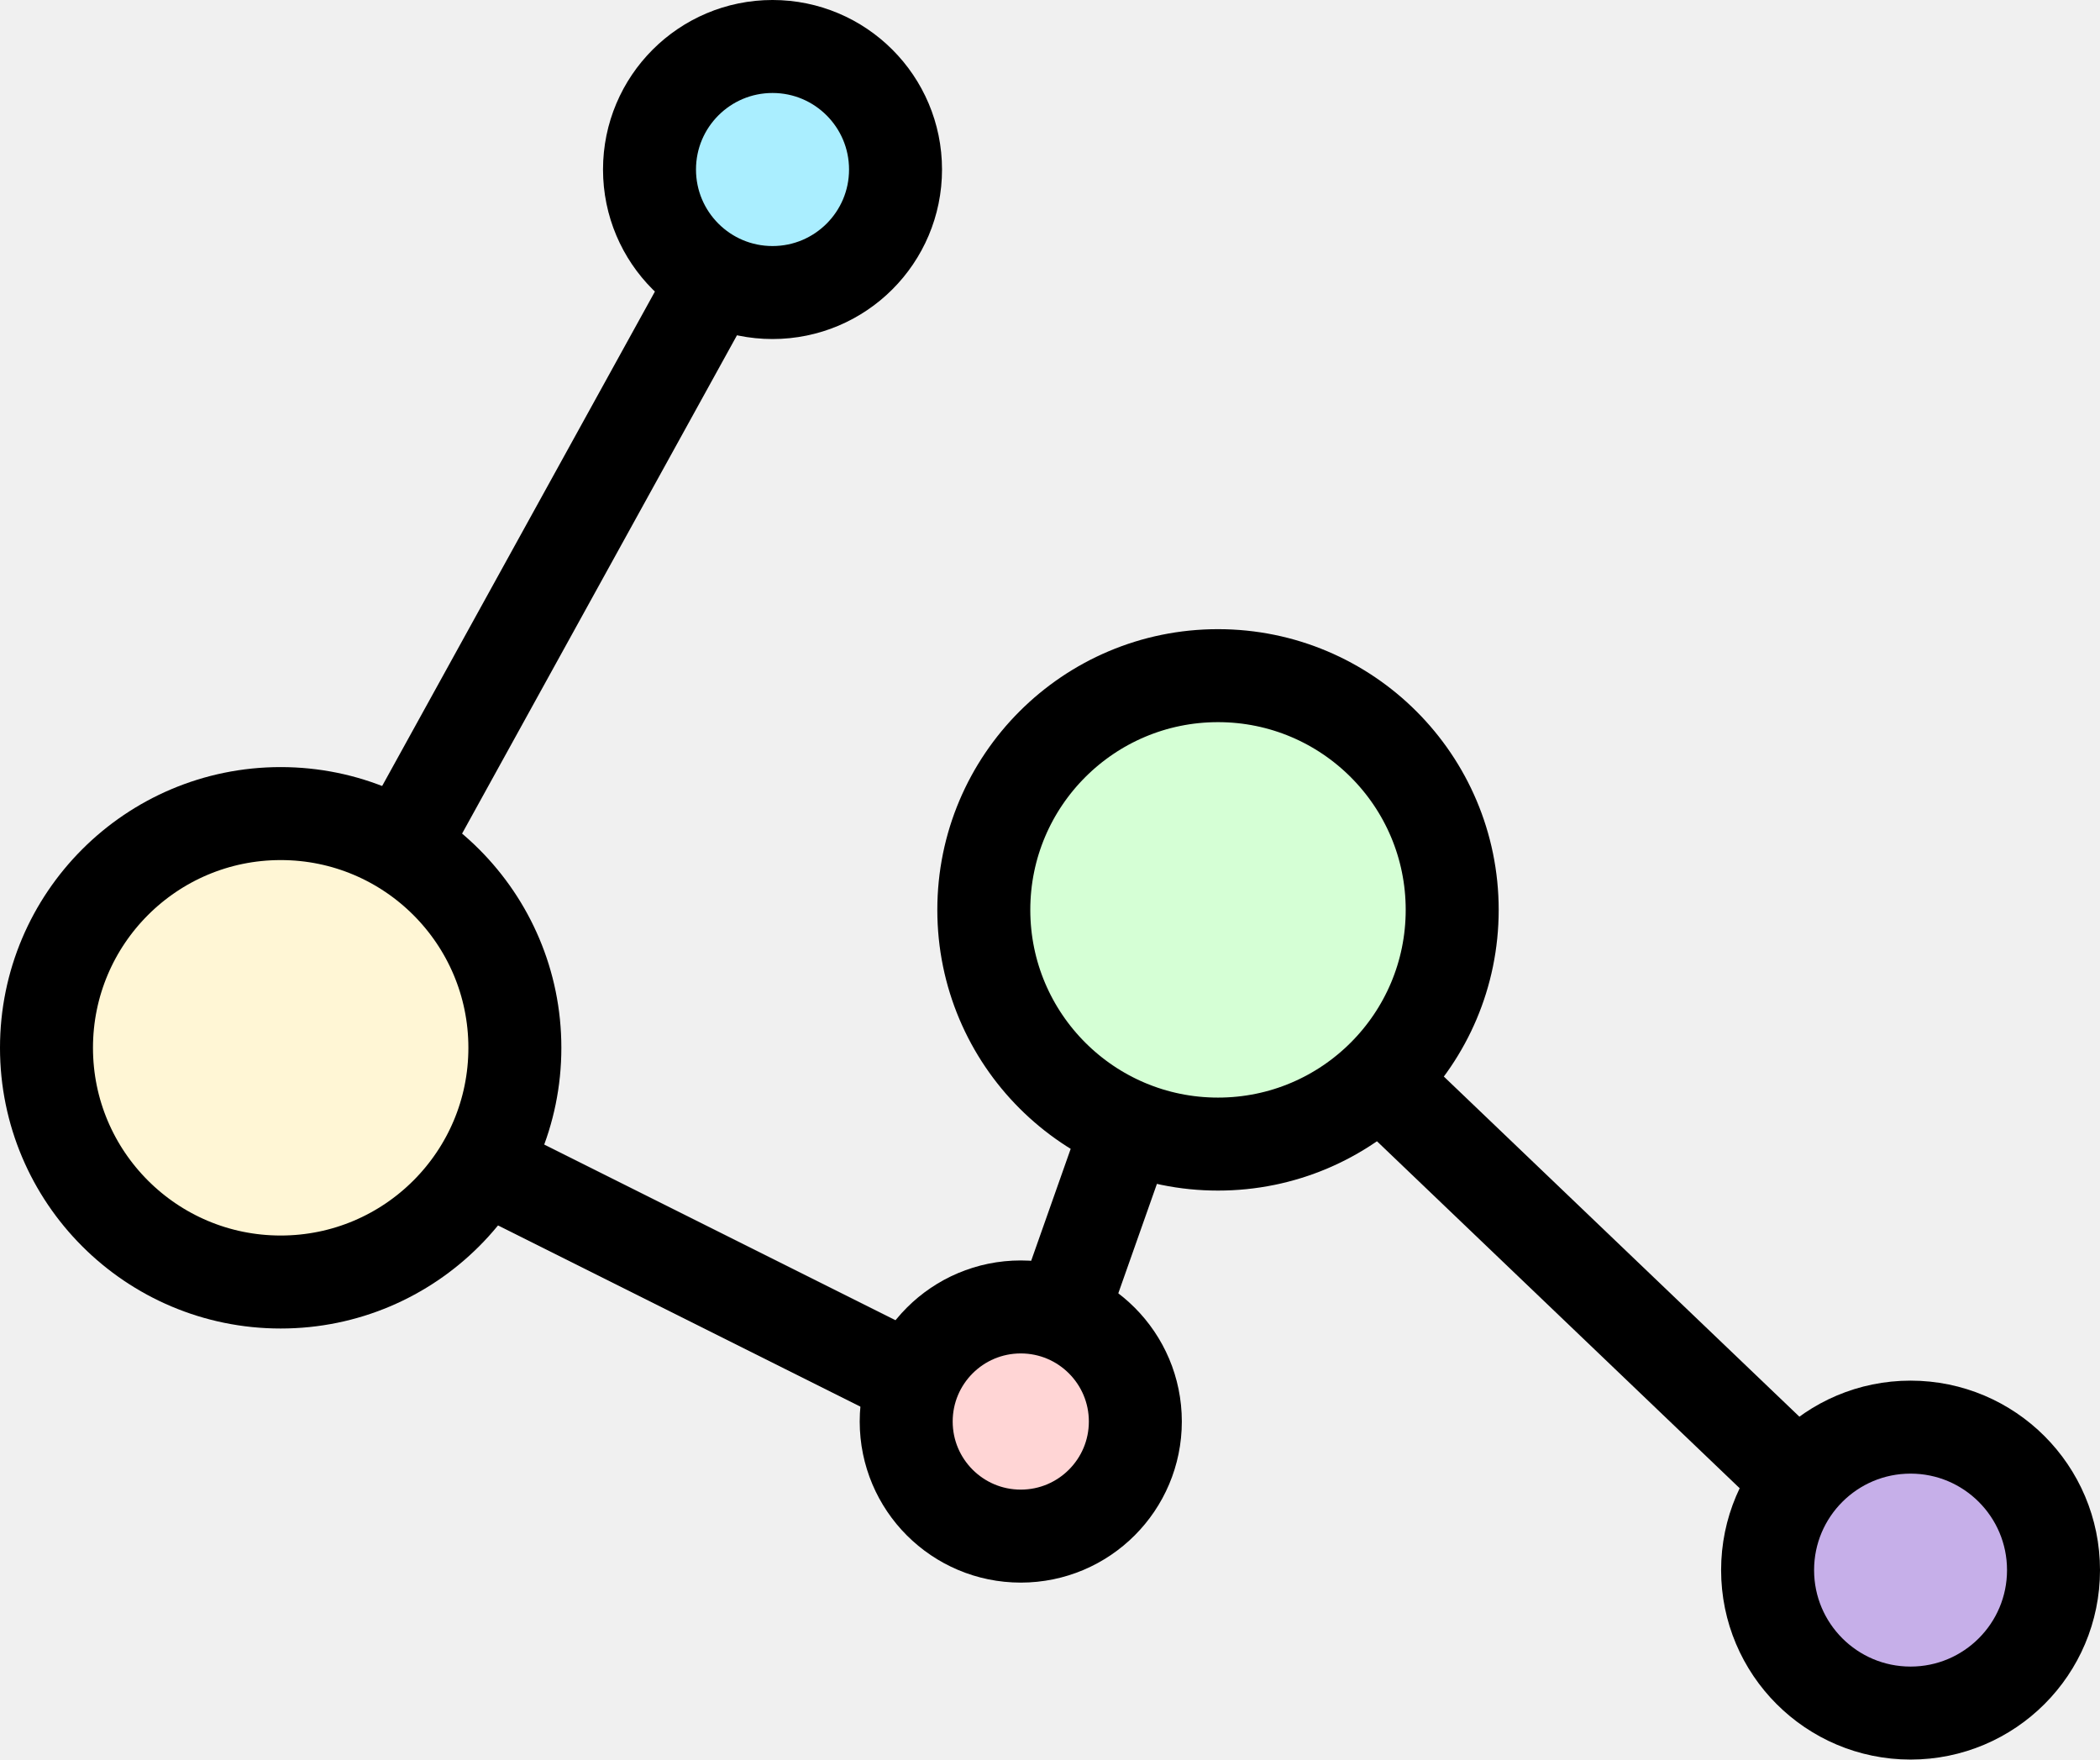
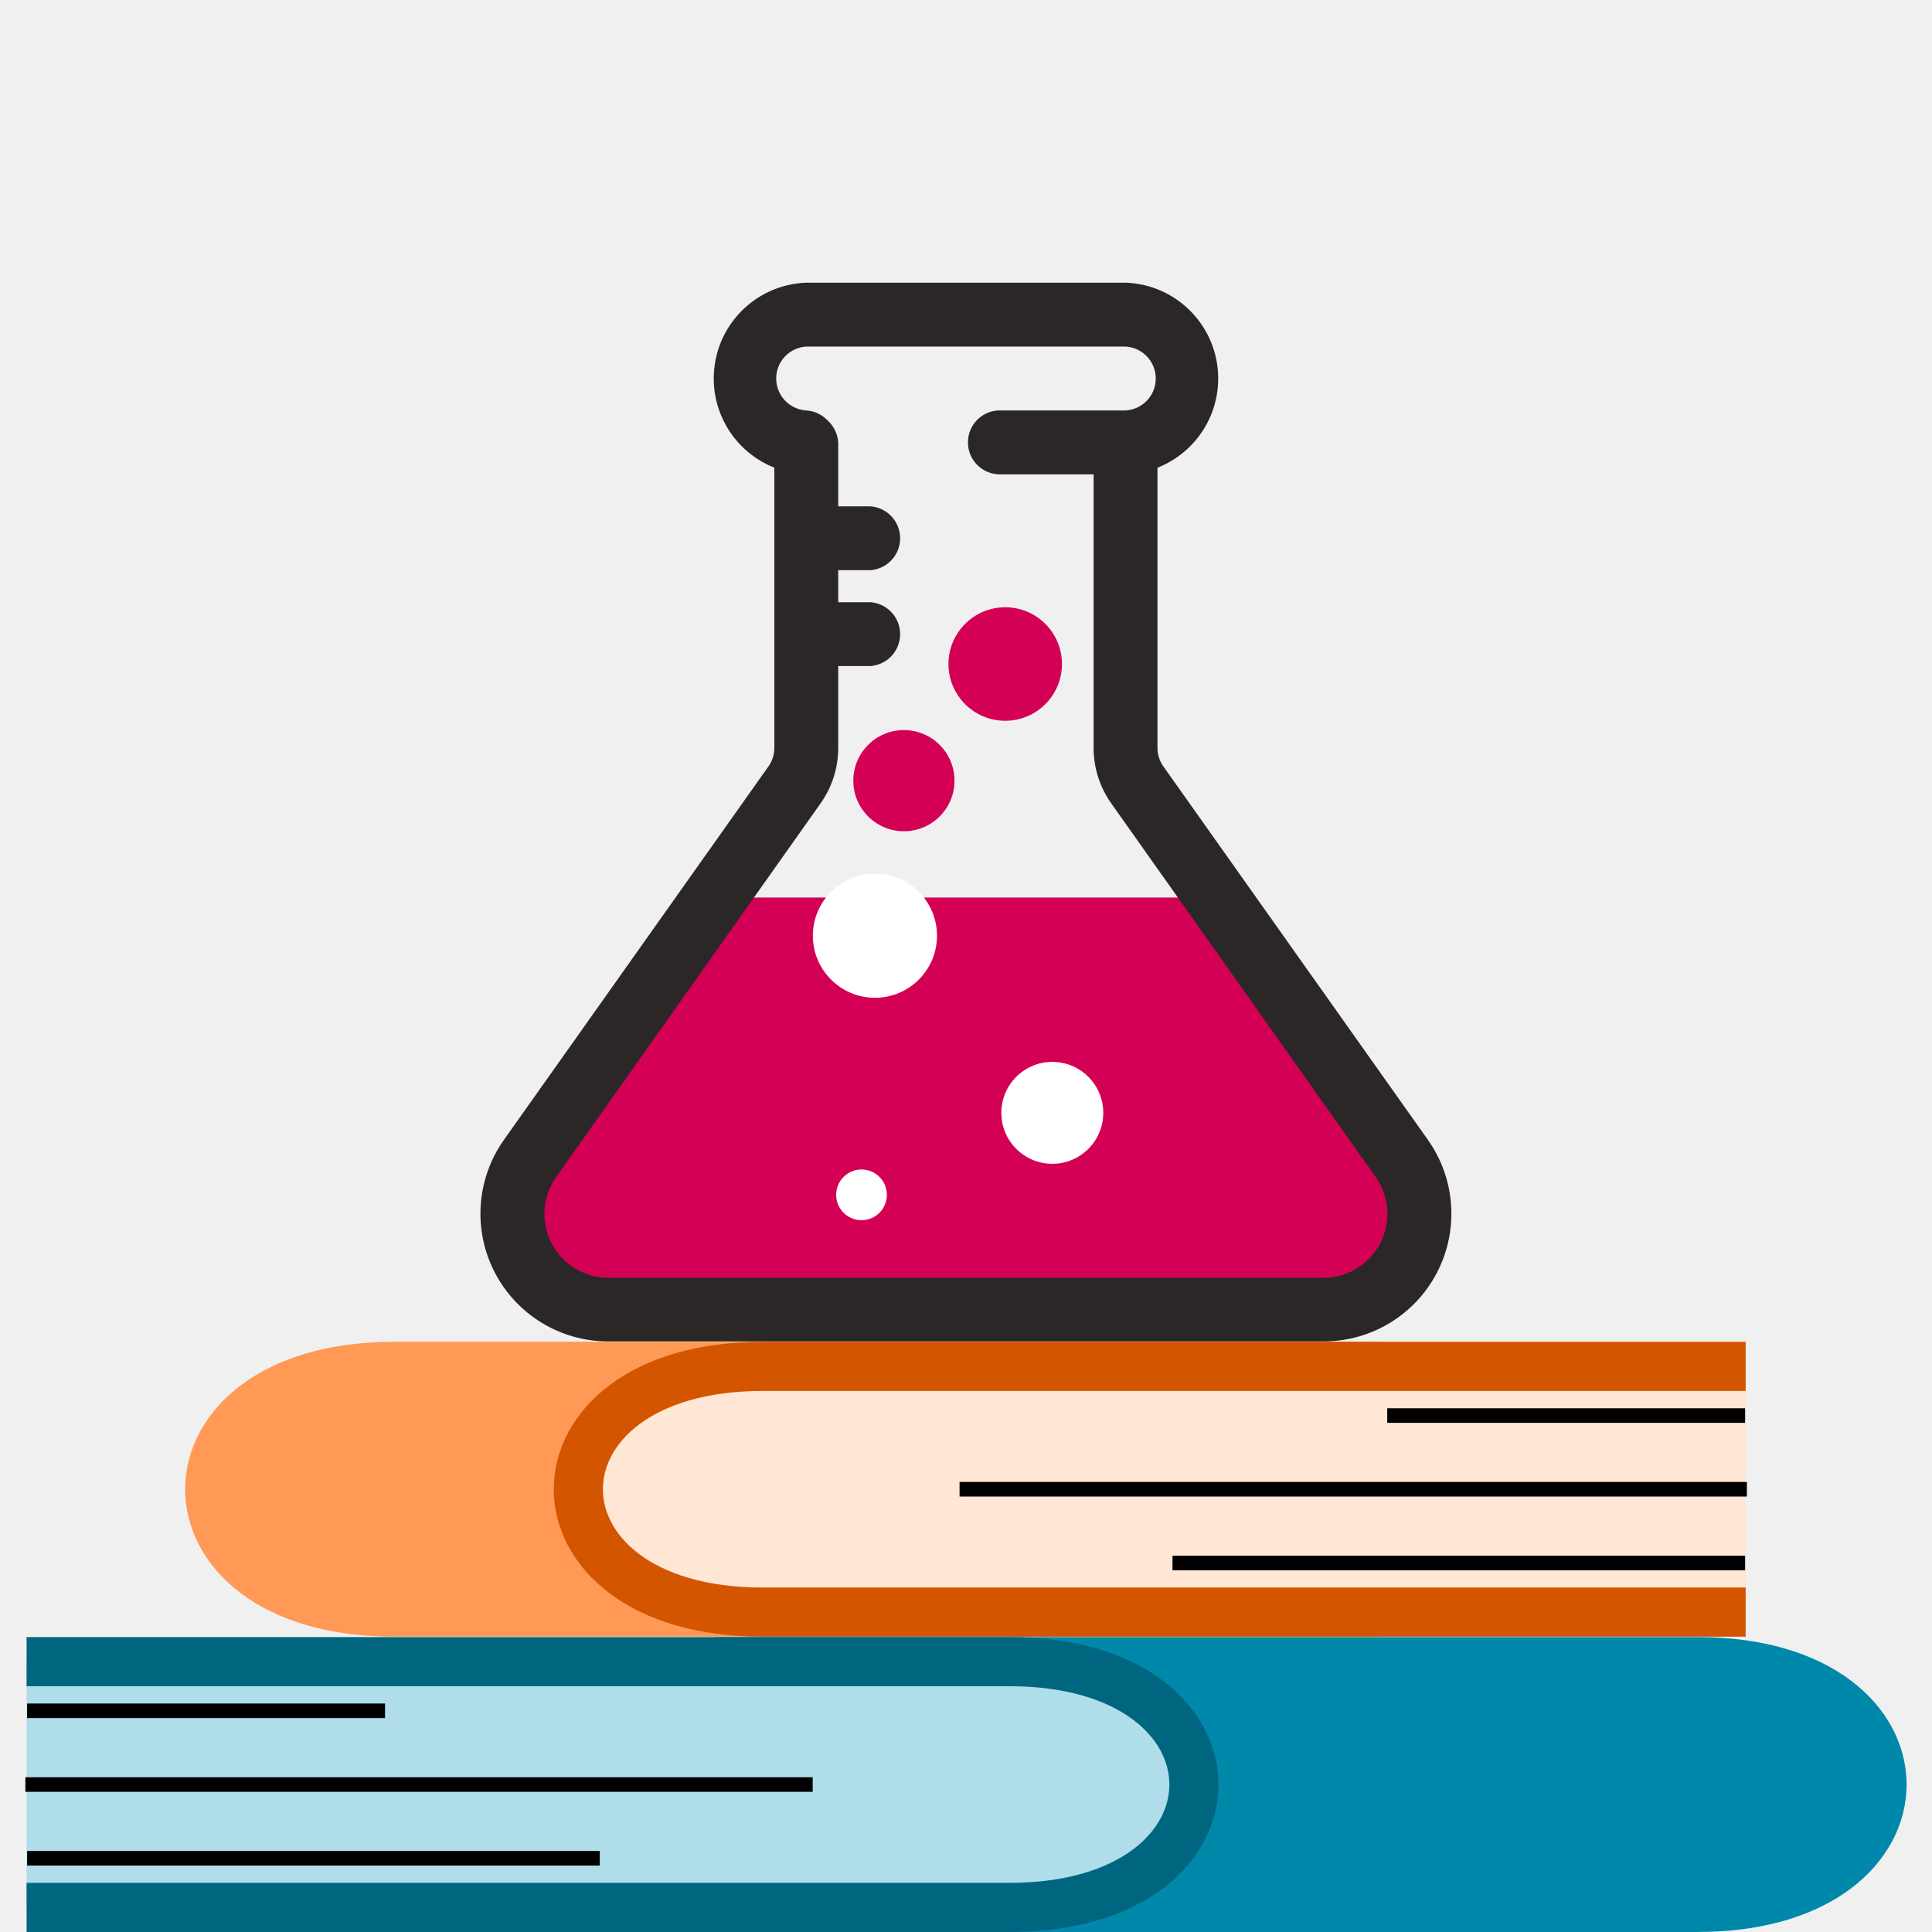
- <svg xmlns="http://www.w3.org/2000/svg" width="90.343mm" height="75.689mm" viewBox="0 0 90.343 75.689" version="1.1" id="svg935">
-   <defs id="defs929" />
-   <g id="layer1" transform="translate(-356.995,-279.6554)">
-     <g id="g933" transform="translate(339.992,175.9801)" style="stroke-width:4;stroke-miterlimit:4;stroke-dasharray:none">
-       <path style="fill:none;stroke:#000000;stroke-width:4;stroke-linecap:butt;stroke-linejoin:miter;stroke-miterlimit:4;stroke-dasharray:none;stroke-dashoffset:0;stroke-opacity:1" d="m 50.271,111.125 -21.167,38.365 31.75,15.875 7.938,-22.49 30.427,29.104" id="path917" />
-       <circle style="fill:#d5ffd5;stroke:#000000;stroke-width:4;stroke-linecap:square;stroke-miterlimit:4;stroke-dasharray:none;stroke-dashoffset:0" id="path835-3" cx="69.402" cy="142.814" r="10.075" />
-       <circle style="fill:#c6afe9;stroke:#000000;stroke-width:4;stroke-linecap:square;stroke-miterlimit:4;stroke-dasharray:none;stroke-dashoffset:0" id="path835-3-5" cx="99.196" cy="171.214" r="6.15" />
-       <circle style="fill:#fff6d5;stroke:#000000;stroke-width:4;stroke-linecap:square;stroke-miterlimit:4;stroke-dasharray:none;stroke-dashoffset:0" id="path835-3-6" cx="29.078" cy="148.747" r="10.075" />
-       <circle style="fill:#aaeeff;stroke:#000000;stroke-width:4;stroke-linecap:square;stroke-miterlimit:4;stroke-dasharray:none;stroke-dashoffset:0" id="path835" cx="50.237" cy="110.967" r="5.292" />
-       <circle style="fill:#ffd5d5;stroke:#000000;stroke-width:4;stroke-linecap:square;stroke-miterlimit:4;stroke-dasharray:none;stroke-dashoffset:0" id="path835-3-7" cx="60.917" cy="164.823" r="4.929" />
+ <svg xmlns="http://www.w3.org/2000/svg" width="16mm" height="16mm" viewBox="0 0 16 16" version="1.1" id="svg1022">
+   <defs id="defs1019" />
+   <g id="layer1" transform="translate(5.080945,-133.9654)">
+     <g id="g3551" transform="translate(0,0.224215)">
+       <g id="g1911" transform="translate(-1.002439,0.6990016)">
+         <g id="g3495" transform="translate(-0.4637406,-0.1616982)">
+           <path class="cls-3" d="m 2.498,140.637 -1.958,2.711 c -0.099,0.139 0.362,0.591 0.532,0.591 l 6.83,-0.091 c 0.171,9.3e-4 0.301,-0.643 0.202,-0.782 L 6.285,140.637 Z" id="path903" style="fill:#d40055;stroke-width:0.419" />
+           <circle class="cls-1" cx="3.631" cy="140.953" r="0.514" id="circle905" style="fill:#ffffff;stroke-width:0.514" />
+           <circle class="cls-1" cx="5.1" cy="142.42" r="0.422" id="circle907" style="fill:#ffffff;stroke-width:0.843" />
+           <circle class="cls-1" cx="4.71" cy="138.703" r="0.47" id="circle909" style="fill:#d40055;stroke-width:0.47" />
+           <circle class="cls-3" cx="3.871" cy="139.669" r="0.419" id="circle911" style="fill:#d40055;stroke-width:0.419" />
+           <circle class="cls-3" cx="3.52" cy="143.099" r="0.21" id="circle913" style="fill:#ffffff;stroke-width:0.419" />
+           <g id="g1300">
+             <path class="cls-2" d="M 7.349,144.313 H 1.422 A 1.058,1.058 0 0 1 0.559,142.643 L 2.75,139.55 a 0.265,0.265 0 0 0 0.048,-0.153 v -2.529 a 0.265,0.265 0 0 1 0.529,0 v 2.529 a 0.794,0.794 0 0 1 -0.146,0.46 l -2.191,3.096 a 0.529,0.529 0 0 0 0.431,0.833 h 5.927 a 0.529,0.529 0 0 0 0.431,-0.833 l -2.191,-3.096 a 0.794,0.794 0 0 1 -0.146,-0.46 v -2.529 a 0.265,0.265 0 0 1 0.529,0 v 2.529 a 0.265,0.265 0 0 0 0.048,0.153 l 2.191,3.093 A 1.058,1.058 0 0 1 7.349,144.313 Z" id="path895" style="fill:#2b2727;stroke-width:0;stroke-miterlimit:4;stroke-dasharray:none" />
+             <path class="cls-2" d="M 5.708,137.132 H 4.65 a 0.265,0.265 0 0 1 0,-0.529 h 1.058 a 0.265,0.265 0 0 0 0,-0.529 H 3.062 a 0.265,0.265 0 0 0 0,0.529 0.265,0.265 0 0 1 0,0.529 0.794,0.794 0 0 1 0,-1.587 h 2.646 a 0.794,0.794 0 0 1 0,1.587 z" id="path897" style="fill:#2b2727;stroke-width:0;stroke-miterlimit:4;stroke-dasharray:none" />
+             <path class="cls-2" d="M 3.591,137.926 H 3.062 a 0.265,0.265 0 0 1 0,-0.529 h 0.529 a 0.265,0.265 0 0 1 0,0.529 z" id="path899" style="fill:#2b2727;stroke-width:0;stroke-miterlimit:4;stroke-dasharray:none" />
+             <path class="cls-2" d="M 3.591,138.72 H 3.062 a 0.265,0.265 0 0 1 0,-0.529 h 0.529 a 0.265,0.265 0 0 1 0,0.529 z" id="path901" style="fill:#2b2727;stroke-width:0;stroke-miterlimit:4;stroke-dasharray:none" />
+           </g>
+         </g>
+       </g>
+       <g id="g2975" transform="matrix(0.2645833,0,0,0.2645833,-7.347026,136.7785)">
+         <path style="fill:#0088aa;stroke:#0088aa;stroke-width:1.538px;stroke-linecap:butt;stroke-linejoin:miter;stroke-opacity:1" d="m 30.935,40.531 c 0,0 23.077,0 30.769,0 7.692,0 7.692,7.692 0,7.692 -7.692,0 -30.769,0 -30.769,0" id="path2123-9-8" />
+         <path style="fill:#afdde9;stroke:#006680;stroke-width:1.538px;stroke-linecap:butt;stroke-linejoin:miter;stroke-opacity:1" d="m 9.397,40.531 c 0,0 23.077,0 30.769,0 7.692,0 7.692,7.692 0,7.692 -7.692,0 -30.769,0 -30.769,0" id="path2123-4" />
+         <path style="fill:none;stroke:#000000;stroke-width:0.456;stroke-linecap:butt;stroke-linejoin:miter;stroke-miterlimit:4;stroke-dasharray:none;stroke-opacity:1" d="M 9.414,42.069 H 20.616" id="path2646-5" />
+         <path style="fill:none;stroke:#000000;stroke-width:0.456;stroke-linecap:butt;stroke-linejoin:miter;stroke-miterlimit:4;stroke-dasharray:none;stroke-opacity:1" d="M 9.359,44.377 H 34.002" id="path2648-0" />
+         <path style="fill:none;stroke:#000000;stroke-width:0.456;stroke-linecap:butt;stroke-linejoin:miter;stroke-miterlimit:4;stroke-dasharray:none;stroke-opacity:1" d="M 9.414,46.685 H 27.337" id="path2650-3" />
+       </g>
+       <g id="g2968" transform="matrix(0.2645833,0,0,0.2645833,-6.29673,131.8391)">
+         <path style="fill:#ff9955;stroke:#ff9955;stroke-width:1.538px;stroke-linecap:butt;stroke-linejoin:miter;stroke-opacity:1" d="m 47.697,49.957 c 0,0 -23.077,0 -30.769,0 -7.692,0 -7.692,7.692 0,7.692 7.692,0 30.769,0 30.769,0" id="path2123-9-3" />
+         <path style="fill:#ffe6d5;stroke:#d45500;stroke-width:1.538px;stroke-linecap:butt;stroke-linejoin:miter;stroke-opacity:1" d="m 59.235,49.957 c 0,0 -23.077,0 -30.769,0 -7.692,0 -7.692,7.692 0,7.692 7.692,0 30.769,0 30.769,0" id="path2123-1" />
+         <path style="fill:none;stroke:#000000;stroke-width:0.456;stroke-linecap:butt;stroke-linejoin:miter;stroke-miterlimit:4;stroke-dasharray:none;stroke-opacity:1" d="M 59.218,51.496 H 48.016" id="path2646-9" />
+         <path style="fill:none;stroke:#000000;stroke-width:0.456;stroke-linecap:butt;stroke-linejoin:miter;stroke-miterlimit:4;stroke-dasharray:none;stroke-opacity:1" d="M 59.273,53.803 H 34.63" id="path2648-4" />
+         <path style="fill:none;stroke:#000000;stroke-width:0.456;stroke-linecap:butt;stroke-linejoin:miter;stroke-miterlimit:4;stroke-dasharray:none;stroke-opacity:1" d="M 59.218,56.111 H 41.295" id="path2650-7" />
+       </g>
    </g>
  </g>
</svg>
